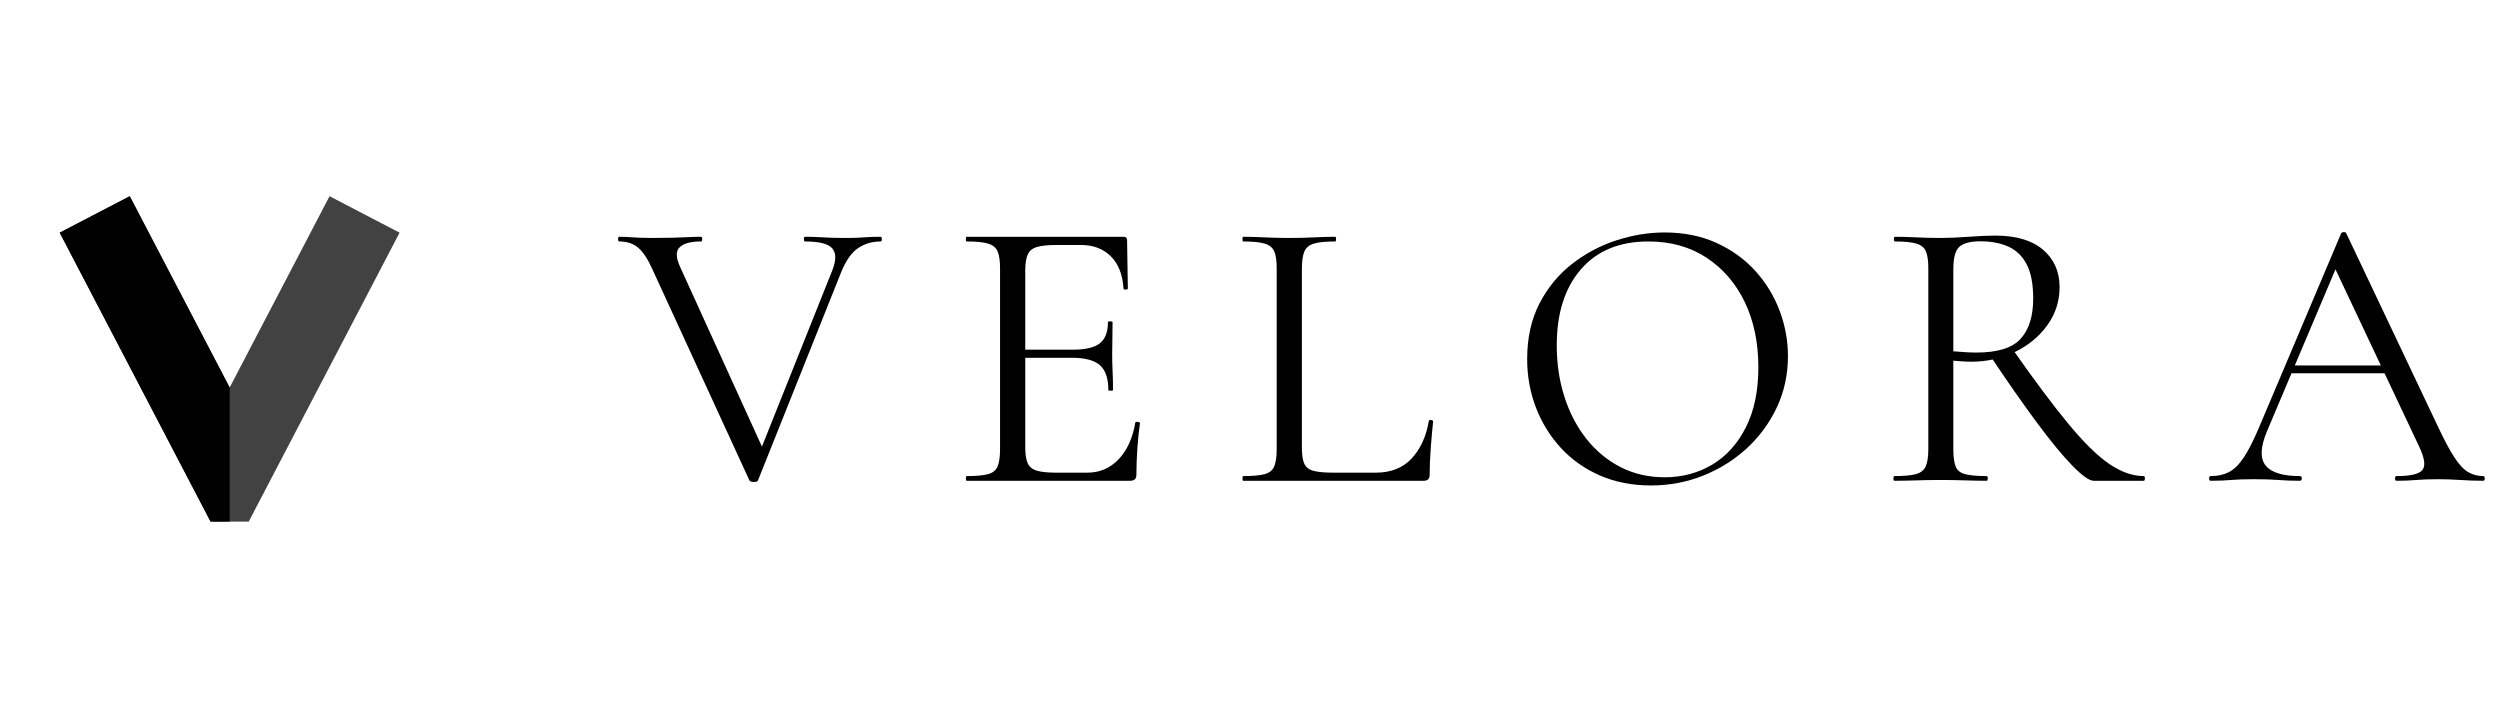
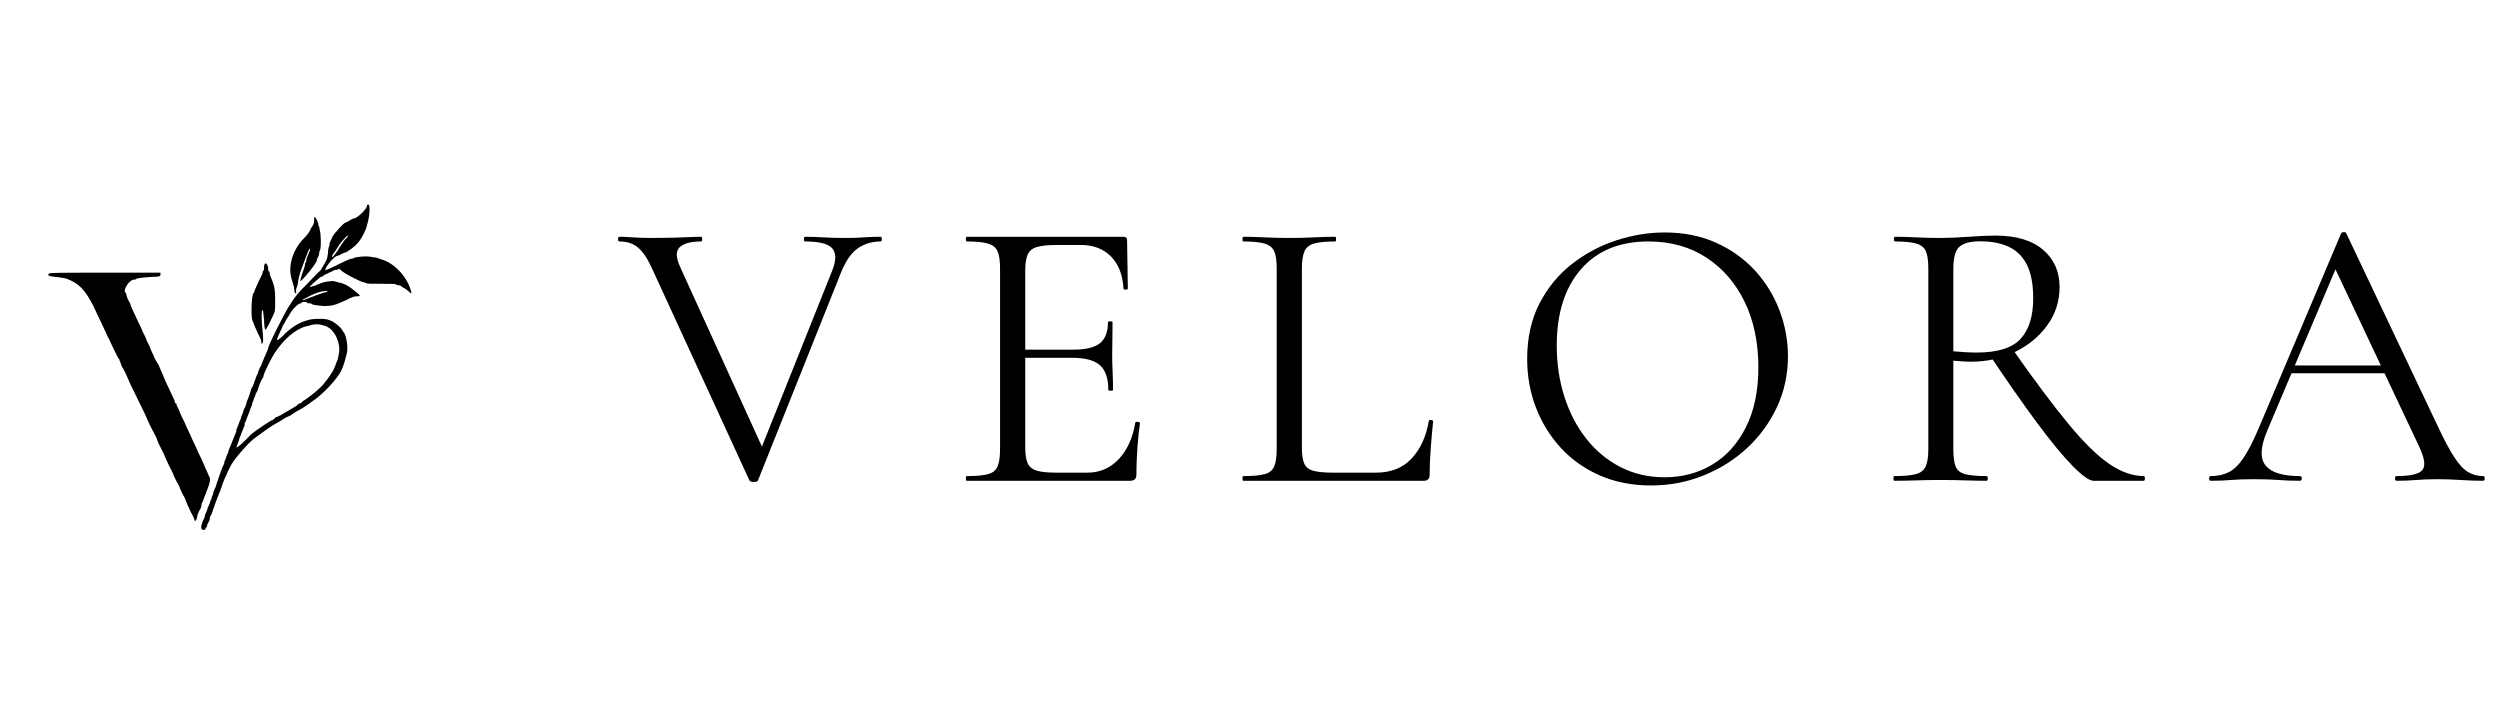
<svg xmlns="http://www.w3.org/2000/svg" viewBox="0 0 348.36 100" role="img" aria-label="VELORA">
-   <g fill="currentColor" transform="translate(0 18) scale(2)">
-     <path d="M4.16 7.21 L9.04 4.67 L16 18 L22.96 4.67 L27.84 7.21 L17.33 27.34 L14.67 27.34 Z" fill="currentColor" fill-opacity="0.74" />
-     <path d="M4.16 7.21 L9.04 4.67 L16 18 L16 27.34 L14.67 27.34 Z" fill="currentColor" />
+   <g fill="currentColor" transform="translate(-23.464 23.8523) scale(0.09688)">
+     <g transform="translate(0,552) scale(1,-1)">
+       <path d="M770 502 c0 -4 -14 -18 -19 -18 0 0 -3 -1 -6 -3 -3 -2 -6 -3 -6 -3 -2 0 -16 -15 -19 -21 -1 -3 -3 -6 -3 -7 -1 -1 -1 -3 -1 -4 0 -1 0 -2 -1 -3 0 0 -1 -4 -1 -8 -1 -9 -1 -10 -11 -26 -2 -1 -9 -9 -18 -18 -16 -16 -19 -20 -30 -38 -8 -14 -27 -52 -27 -55 0 -1 -1 -4 -3 -8 -2 -4 -5 -12 -7 -17 -3 -5 -5 -11 -5 -12 -2 -3 -2 -5 -5 -12 -1 -4 -3 -8 -4 -9 -1 -4 -4 -13 -7 -20 0 -2 -2 -6 -2 -7 -2 -3 -3 -6 -4 -10 -1 -2 -2 -4 -2 -5 0 -2 -2 -5 -3 -8 -1 -4 -3 -7 -3 -8 -1 -1 -1 -3 -1 -4 0 0 0 -2 -1 -3 -1 -2 -2 -5 -6 -15 -2 -5 -4 -9 -4 -10 0 -2 -2 -5 -3 -8 -1 -4 -3 -7 -3 -8 0 -2 -1 -4 -2 -6 -1 -2 -2 -4 -2 -5 -2 -5 -5 -14 -6 -17 -2 -5 -2 -8 -4 -11 -1 -2 -1 -4 -2 -4 0 -2 0 -4 -2 -7 0 -2 -1 -4 -2 -6 -1 -4 -2 -6 -4 -10 0 -1 -1 -4 -2 -6 -1 -2 -2 -4 -2 -5 0 -2 -1 -4 -2 -6 -1 -2 -2 -4 -2 -5 -2 -5 -2 -9 1 -10 2 0 3 0 4 2 0 1 1 2 1 2 1 0 1 1 1 2 0 0 0 2 1 3 1 1 1 3 2 4 1 1 1 3 1 4 0 1 0 2 1 3 0 0 2 3 3 7 1 4 3 7 3 9 0 1 2 4 3 8 1 3 3 7 3 8 1 1 1 3 2 4 0 1 1 4 2 6 1 4 2 6 4 11 1 2 2 5 3 6 0 2 5 11 7 15 7 12 29 36 35 39 1 1 4 3 8 6 8 6 17 12 21 14 2 1 5 3 7 4 1 1 5 3 8 5 3 1 7 3 8 4 1 1 4 3 6 4 9 5 11 6 15 9 3 2 6 4 7 5 16 10 37 33 43 45 4 9 5 13 8 25 2 8 0 21 -3 28 -1 2 -3 4 -4 6 -2 4 -11 11 -16 13 -3 1 -5 2 -7 2 -2 1 -20 1 -25 -1 -13 -3 -26 -11 -38 -24 -7 -6 -9 -7 -6 0 2 5 6 13 6 13 0 1 1 3 3 6 2 3 4 8 6 10 5 10 14 19 18 19 1 0 1 0 1 1 0 1 2 1 3 1 2 0 4 0 5 -1 0 -1 1 -1 3 -1 2 0 3 0 3 -1 1 -1 7 -2 18 -3 11 0 16 1 33 9 7 4 11 5 14 5 7 0 6 1 -3 8 -8 7 -16 11 -23 12 -2 1 -5 1 -7 2 -5 0 -15 -1 -20 -4 -3 -1 -6 -2 -7 -3 -2 0 -4 -1 -5 -1 -1 -1 -2 -1 -2 0 0 1 15 14 16 14 1 0 3 1 5 3 3 1 6 3 9 4 2 1 4 2 4 2 1 1 2 1 4 1 1 0 2 1 3 1 1 1 1 1 3 -1 3 -4 30 -18 34 -18 1 0 2 -1 3 -1 1 -1 7 -1 22 -1 13 0 21 0 21 -1 1 -1 2 -1 3 -1 2 0 4 -1 5 -2 1 -1 3 -2 3 -2 1 0 3 -2 6 -4 5 -5 6 -5 4 1 -6 20 -24 39 -42 44 -2 1 -5 2 -6 2 -1 1 -3 1 -5 1 -1 0 -4 1 -6 1 -5 1 -20 0 -23 -2 -1 -1 -3 -1 -4 -1 -1 0 -8 -3 -16 -7 -14 -7 -21 -10 -21 -9 0 4 13 20 17 20 0 0 3 1 5 2 2 1 5 3 7 3 5 2 15 10 17 13 1 1 3 3 4 5 2 2 9 15 10 21 4 13 5 29 2 30 -1 0 -2 0 -2 -2z m-29 -46 c-2 -1 -6 -7 -10 -13 -4 -7 -8 -12 -9 -13 -3 -4 -3 1 1 5 1 2 5 7 7 11 6 8 12 14 13 14 0 -1 -1 -2 -2 -4z m-28 -77 c0 -1 -1 -1 -2 -1 -2 0 -18 -6 -26 -9 -9 -4 -11 -3 -2 1 9 5 14 7 22 9 7 1 8 1 8 0z m-9 -48 c1 0 3 -1 4 -1 15 -3 26 -27 21 -43 0 -2 -1 -6 -2 -8 -1 -2 -2 -5 -2 -5 0 -1 -1 -3 -2 -5 -2 -6 -14 -23 -21 -29 -6 -6 -22 -18 -23 -18 0 0 -2 -1 -2 -2 -1 -1 -3 -2 -4 -2 0 0 -1 -1 -2 -1 -1 -2 -3 -3 -15 -10 -2 -1 -7 -4 -10 -6 -3 -1 -6 -3 -7 -3 0 0 -2 -1 -2 -2 -1 -1 -3 -2 -3 -2 -2 0 -24 -15 -30 -20 -3 -3 -9 -9 -13 -13 -8 -7 -10 -8 -8 -4 2 5 3 8 4 12 1 2 2 4 2 5 0 0 1 3 2 5 1 2 2 5 2 5 1 1 1 2 1 4 0 1 0 2 1 3 0 0 1 2 2 5 1 3 2 5 4 10 0 1 1 4 2 6 1 2 2 4 2 6 0 1 2 4 2 6 1 2 3 6 3 8 1 1 3 5 4 9 2 6 4 11 7 15 0 2 1 4 1 4 0 2 12 26 15 30 13 20 30 35 46 39 2 0 5 1 7 2 5 1 12 1 14 0z" />
+       <path d="M694 482 c0 -2 0 -5 -1 -6 0 -1 -2 -4 -4 -7 -1 -4 -6 -10 -11 -15 -16 -17 -22 -41 -16 -58 1 -3 2 -8 3 -10 0 -3 1 -7 1 -8 1 -3 3 -2 2 1 0 1 0 4 1 6 1 2 2 6 2 9 1 3 1 7 2 8 0 1 1 5 2 7 2 6 11 30 12 31 1 1 1 1 1 -1 0 -1 0 -2 -1 -3 0 0 -1 -3 -2 -5 -1 -2 -2 -5 -2 -6 0 -2 -1 -4 -2 -6 0 -3 -2 -9 -4 -14 -2 -6 -3 -10 -3 -11 2 -1 24 26 24 30 0 1 0 2 1 3 0 0 1 2 2 5 0 2 1 6 2 8 1 4 1 21 -1 28 0 2 -1 5 -2 7 0 4 -4 11 -5 11 -1 0 -1 -2 -1 -4z" />
+       <path d="M623 418 c-1 0 -1 -3 -1 -5 0 -2 0 -4 -1 -4 -1 -1 -1 -2 -1 -3 0 -1 -3 -7 -6 -13 -3 -7 -6 -13 -6 -14 0 -1 0 -2 -1 -2 -3 -3 -4 -31 -2 -39 3 -8 6 -15 9 -21 2 -4 4 -8 4 -10 0 -2 0 -3 1 -3 2 0 2 7 1 17 -2 16 -2 33 0 31 1 0 1 -7 2 -14 0 -7 1 -14 2 -14 1 -1 10 18 13 25 1 2 1 10 1 18 0 14 -1 19 -4 27 -3 7 -4 9 -4 12 0 1 0 2 -1 2 -1 0 -1 1 -1 3 0 6 -4 11 -5 7z" />
+       <path d="M312 404 c-1 -2 0 -3 9 -4 10 -1 15 -2 18 -3 17 -7 25 -15 37 -38 10 -21 21 -44 21 -45 0 0 1 -1 1 -2 1 -1 2 -3 3 -6 3 -6 11 -23 12 -24 1 0 1 -1 1 -2 0 0 2 -4 3 -8 2 -3 5 -9 6 -11 1 -3 5 -11 8 -18 8 -16 15 -31 20 -41 8 -19 11 -23 16 -33 2 -7 7 -16 10 -22 3 -7 7 -16 9 -20 3 -5 6 -12 7 -15 2 -4 5 -10 7 -13 1 -4 5 -12 8 -17 2 -6 6 -15 9 -21 3 -5 5 -10 5 -11 0 0 0 -1 1 -1 1 0 3 4 3 7 0 0 0 2 1 3 0 1 1 3 2 5 1 1 2 3 2 4 1 1 1 3 1 4 0 0 0 2 1 3 0 1 2 4 3 8 1 3 3 6 3 8 2 4 5 13 5 15 1 1 0 3 0 5 -1 2 -3 6 -4 9 -1 2 -3 6 -4 9 -1 2 -3 7 -5 11 -2 4 -5 10 -6 13 -3 6 -8 17 -12 26 -2 4 -4 8 -5 11 -3 6 -7 14 -9 20 -2 3 -3 6 -3 7 0 0 0 1 -1 1 -1 0 -1 1 -1 1 0 1 -1 4 -3 8 -3 7 -9 18 -15 33 -1 2 -4 9 -6 14 -3 4 -6 10 -7 13 -1 2 -4 8 -6 14 -3 5 -5 10 -5 11 0 0 -2 4 -4 8 -2 4 -4 10 -6 13 -1 2 -4 9 -7 15 -3 6 -5 11 -5 12 0 0 -1 3 -3 6 -2 4 -3 7 -3 8 0 1 0 2 -1 3 -5 3 5 19 12 19 1 0 2 0 3 1 1 1 8 2 23 3 11 0 12 1 12 3 l0 3 -81 0 c-74 0 -80 0 -80 -2z" />
+     </g>
  </g>
  <g fill="currentColor" transform="translate(84.00 30.22) scale(0.53125)">
    <path d="M72.87 5.22Q73.18 5.22 73.18 5.83Q73.18 6.45 72.87 6.45Q69.58 6.45 66.99 8.17Q64.4 9.89 62.51 14.52L40.7 69.12Q40.6 69.53 39.62 69.53Q38.65 69.53 38.45 69.12L12.99 13.72Q11.25 9.81 9.32 8.13Q7.4 6.45 4.31 6.45Q4 6.45 4 5.83Q4 5.22 4.31 5.22Q5.7 5.22 7.02 5.32Q8.34 5.42 9.77 5.47Q11.19 5.53 12.77 5.53Q15.88 5.53 18.23 5.47Q20.59 5.42 22.39 5.32Q24.19 5.22 25.75 5.22Q26.06 5.22 26.06 5.83Q26.06 6.45 25.75 6.45Q21.76 6.45 20.16 7.96Q18.56 9.48 20.34 13.27L42.42 61.76L39.25 66.47L60.22 13.96Q61.73 10.09 60.19 8.27Q58.64 6.45 53.05 6.45Q52.74 6.45 52.74 5.83Q52.74 5.22 53.05 5.22Q55.53 5.22 57.82 5.37Q60.12 5.53 63.78 5.53Q66.73 5.53 68.52 5.37Q70.31 5.22 72.87 5.22Z" />
    <path d="M138.33 69.22H95.44Q95.22 69.22 95.22 68.6Q95.22 67.99 95.44 67.99Q99.19 67.99 101.05 67.48Q102.92 66.97 103.55 65.43Q104.19 63.89 104.19 60.92V13.51Q104.19 10.54 103.55 9.06Q102.92 7.57 101.05 7.01Q99.19 6.45 95.44 6.45Q95.22 6.45 95.22 5.83Q95.22 5.22 95.44 5.22H136.57Q137.51 5.22 137.51 6.14L137.71 18.78Q137.71 19.06 137.16 19.08Q136.61 19.1 136.57 18.8Q136.24 13.33 133.25 10.35Q130.26 7.37 125.38 7.37H119.12Q115.68 7.37 113.9 7.89Q112.11 8.41 111.46 9.85Q110.8 11.28 110.8 14.03V60.51Q110.8 63.2 111.44 64.61Q112.07 66.02 113.79 66.56Q115.51 67.09 118.87 67.09H127.08Q131.96 67.09 135.3 63.57Q138.64 60.04 139.66 54Q139.68 53.7 140.28 53.77Q140.89 53.84 140.89 54.13Q140.48 56.85 140.21 60.65Q139.95 64.45 139.95 67.68Q139.95 69.22 138.33 69.22ZM132.59 45.4Q132.59 40.87 130.4 38.92Q128.21 36.96 123.05 36.96H107.67V34.83H123.32Q128.29 34.83 130.39 33.14Q132.49 31.45 132.49 27.62Q132.49 27.4 133.1 27.4Q133.7 27.4 133.7 27.62Q133.7 30.68 133.65 32.37Q133.6 34.05 133.6 35.94Q133.6 38.25 133.71 40.51Q133.82 42.76 133.82 45.4Q133.82 45.61 133.21 45.61Q132.59 45.61 132.59 45.4Z" />
    <path d="M183.36 13.62V60.51Q183.36 63.31 183.98 64.71Q184.59 66.11 186.36 66.6Q188.13 67.09 191.58 67.09H202.76Q208.7 67.09 212.16 63.36Q215.62 59.63 216.66 53.53Q216.68 53.22 217.24 53.29Q217.79 53.35 217.79 53.65Q217.48 56.46 217.18 60.4Q216.87 64.34 216.87 67.68Q216.87 69.22 215.33 69.22H167.98Q167.78 69.22 167.78 68.6Q167.78 67.99 167.98 67.99Q171.73 67.99 173.6 67.48Q175.47 66.97 176.11 65.43Q176.75 63.89 176.75 60.92V13.51Q176.75 10.54 176.11 9.06Q175.47 7.57 173.6 7.01Q171.73 6.45 167.98 6.45Q167.78 6.45 167.78 5.83Q167.78 5.22 167.98 5.22Q170.44 5.22 173.54 5.37Q176.64 5.53 180 5.53Q183.57 5.53 186.64 5.37Q189.71 5.22 192.11 5.22Q192.33 5.22 192.33 5.83Q192.33 6.45 192.11 6.45Q188.38 6.45 186.51 7.01Q184.64 7.57 184 9.11Q183.36 10.65 183.36 13.62Z" />
    <path d="M274.91 70.45Q267.54 70.45 261.55 67.84Q255.56 65.23 251.31 60.62Q247.06 56.01 244.75 50.02Q242.45 44.03 242.45 37.27Q242.45 28.98 245.67 22.73Q248.9 16.48 254.22 12.34Q259.55 8.19 265.9 6.14Q272.25 4.09 278.49 4.09Q286.07 4.09 292.06 6.81Q298.05 9.52 302.25 14.13Q306.45 18.74 308.65 24.57Q310.85 30.41 310.85 36.55Q310.85 43.72 307.98 49.87Q305.12 56.01 300.15 60.62Q295.18 65.23 288.68 67.84Q282.18 70.45 274.91 70.45ZM278.53 68.3Q285.42 68.3 290.99 64.98Q296.56 61.66 299.82 55.19Q303.09 48.72 303.09 39.44Q303.09 29.77 299.53 22.36Q295.96 14.95 289.49 10.7Q283.02 6.45 274.23 6.45Q262.87 6.45 256.54 13.76Q250.21 21.07 250.21 33.73Q250.21 40.96 252.24 47.25Q254.27 53.55 258.04 58.29Q261.82 63.03 267.01 65.67Q272.21 68.3 278.53 68.3Z" />
    <path d="M391.03 69.22Q389.33 69.22 385.45 65.26Q381.57 61.29 376.1 53.9Q370.63 46.51 363.85 36.37L369.67 34.57Q378.35 46.96 384.43 54.31Q390.5 61.66 395.17 64.83Q399.84 67.99 404.18 67.99Q404.47 67.99 404.47 68.6Q404.47 69.22 404.18 69.22Q399.06 69.22 395.82 69.22Q392.59 69.22 391.03 69.22ZM365.25 4.91Q373.44 4.91 377.77 8.63Q382.1 12.35 382.1 18.41Q382.1 23.96 378.89 28.41Q375.67 32.87 370.4 35.43Q365.12 37.99 358.88 37.99Q357.85 37.99 356.57 37.9Q355.29 37.82 354.23 37.72V60.92Q354.23 63.89 354.82 65.43Q355.42 66.97 357.32 67.48Q359.23 67.99 362.97 67.99Q363.26 67.99 363.26 68.6Q363.26 69.22 362.97 69.22Q360.47 69.22 357.48 69.12Q354.49 69.01 350.85 69.01Q347.49 69.01 344.37 69.12Q341.24 69.22 338.75 69.22Q338.52 69.22 338.52 68.6Q338.52 67.99 338.75 67.99Q342.49 67.99 344.4 67.48Q346.3 66.97 346.99 65.43Q347.67 63.89 347.67 60.92V13.51Q347.67 10.54 347.04 9.06Q346.41 7.57 344.54 7.01Q342.68 6.45 338.93 6.45Q338.64 6.45 338.64 5.83Q338.64 5.22 338.93 5.22Q341.35 5.22 344.42 5.37Q347.49 5.53 350.85 5.53Q354.06 5.53 358.23 5.22Q362.4 4.91 365.25 4.91ZM375.18 21.4Q375.18 15.77 373.5 12.51Q371.82 9.25 368.73 7.83Q365.64 6.41 361.31 6.41Q357.55 6.41 355.89 7.78Q354.23 9.15 354.23 13.72V35.26Q355.66 35.39 357.34 35.49Q359.02 35.59 360.33 35.59Q368.58 35.59 371.88 31.98Q375.18 28.36 375.18 21.4Z" />
    <path d="M441.53 41.02 442.58 38.97H469.69L470.41 41.02ZM493.19 67.99Q493.62 67.99 493.62 68.6Q493.62 69.22 493.19 69.22Q490.28 69.22 487.19 69.01Q484.11 68.81 481.29 68.81Q478.05 68.81 475.7 69.01Q473.34 69.22 470.49 69.22Q470.08 69.22 470.08 68.6Q470.08 67.99 470.49 67.99Q475.92 67.99 477.24 66.42Q478.56 64.86 476.49 60.41L453.82 12.39L456.38 9.23L436.5 56.23Q433.9 62.46 436.15 65.23Q438.4 67.99 445.12 67.99Q445.63 67.99 445.63 68.6Q445.63 69.22 445.12 69.22Q442.05 69.22 439.49 69.01Q436.93 68.81 433.04 68.81Q429.37 68.81 427.13 69.01Q424.88 69.22 421.73 69.22Q421.32 69.22 421.32 68.6Q421.32 67.99 421.73 67.99Q424.5 67.99 426.53 66.94Q428.57 65.88 430.4 63.13Q432.24 60.37 434.39 55.29L455.95 4.32Q456.14 4.01 456.67 4Q457.2 3.99 457.3 4.32L481.43 55.19Q483.81 60.25 485.64 63.06Q487.47 65.88 489.26 66.94Q491.06 67.99 493.19 67.99Z" />
  </g>
</svg>
